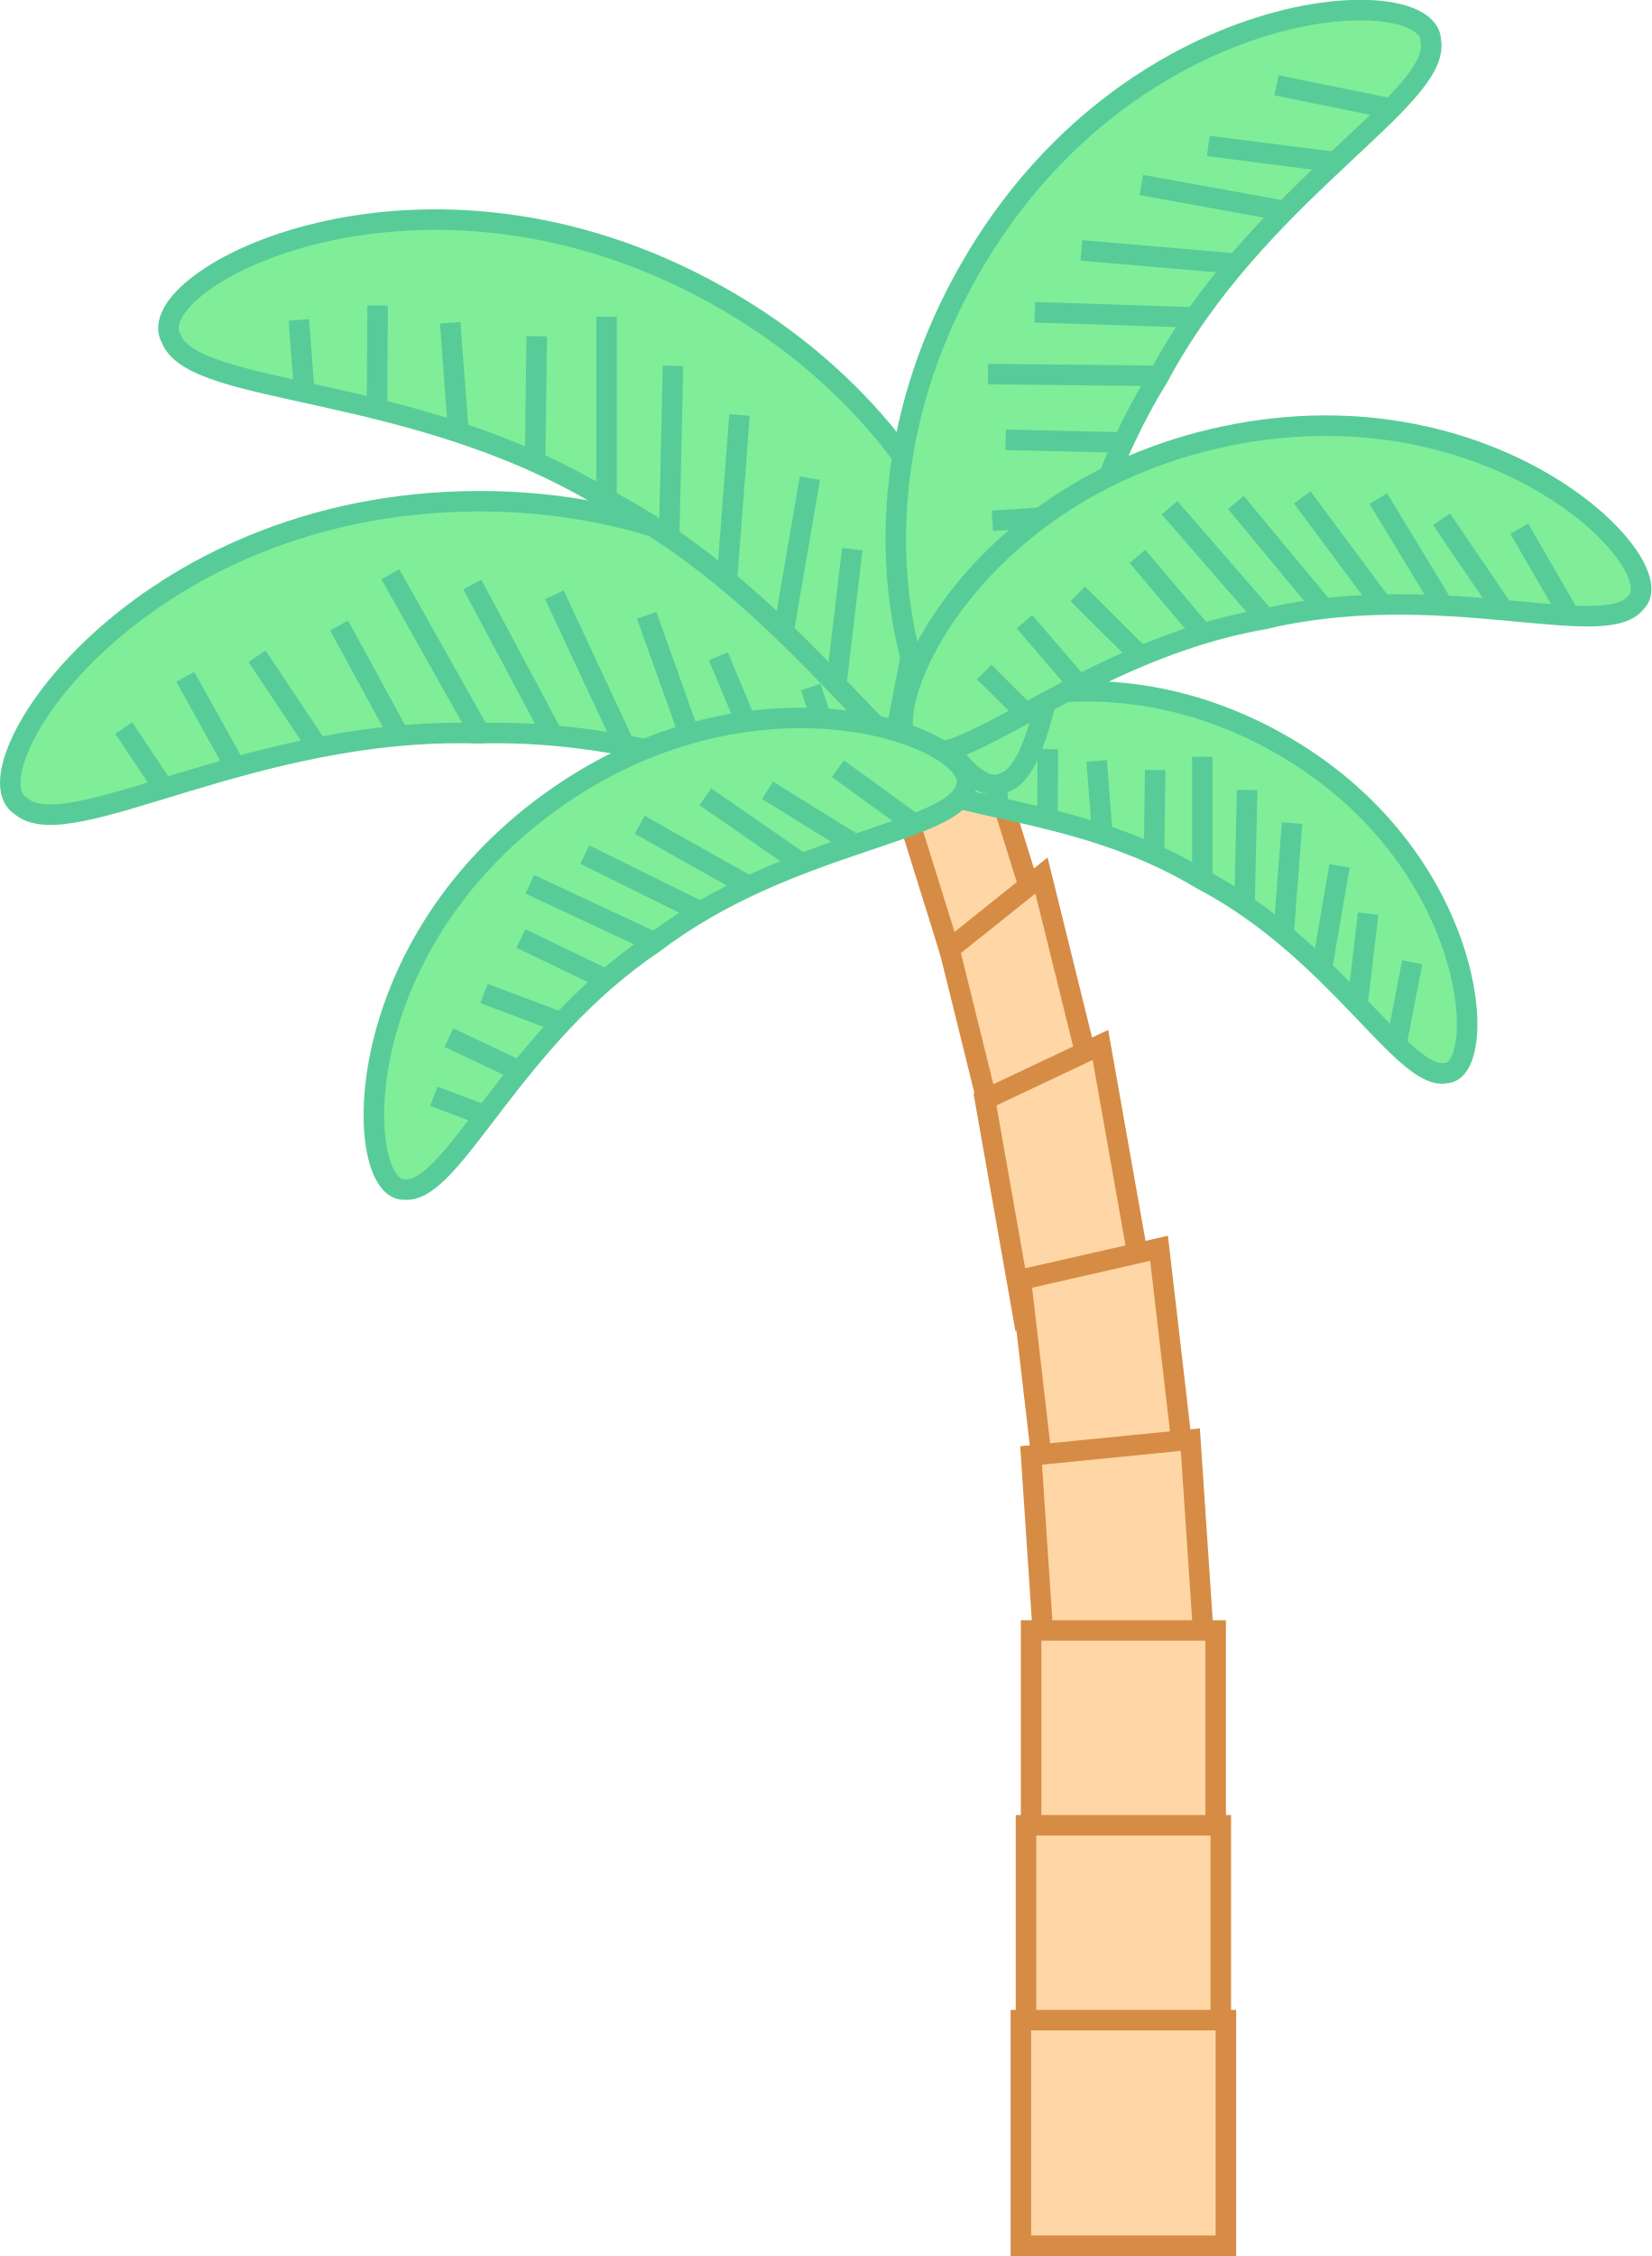
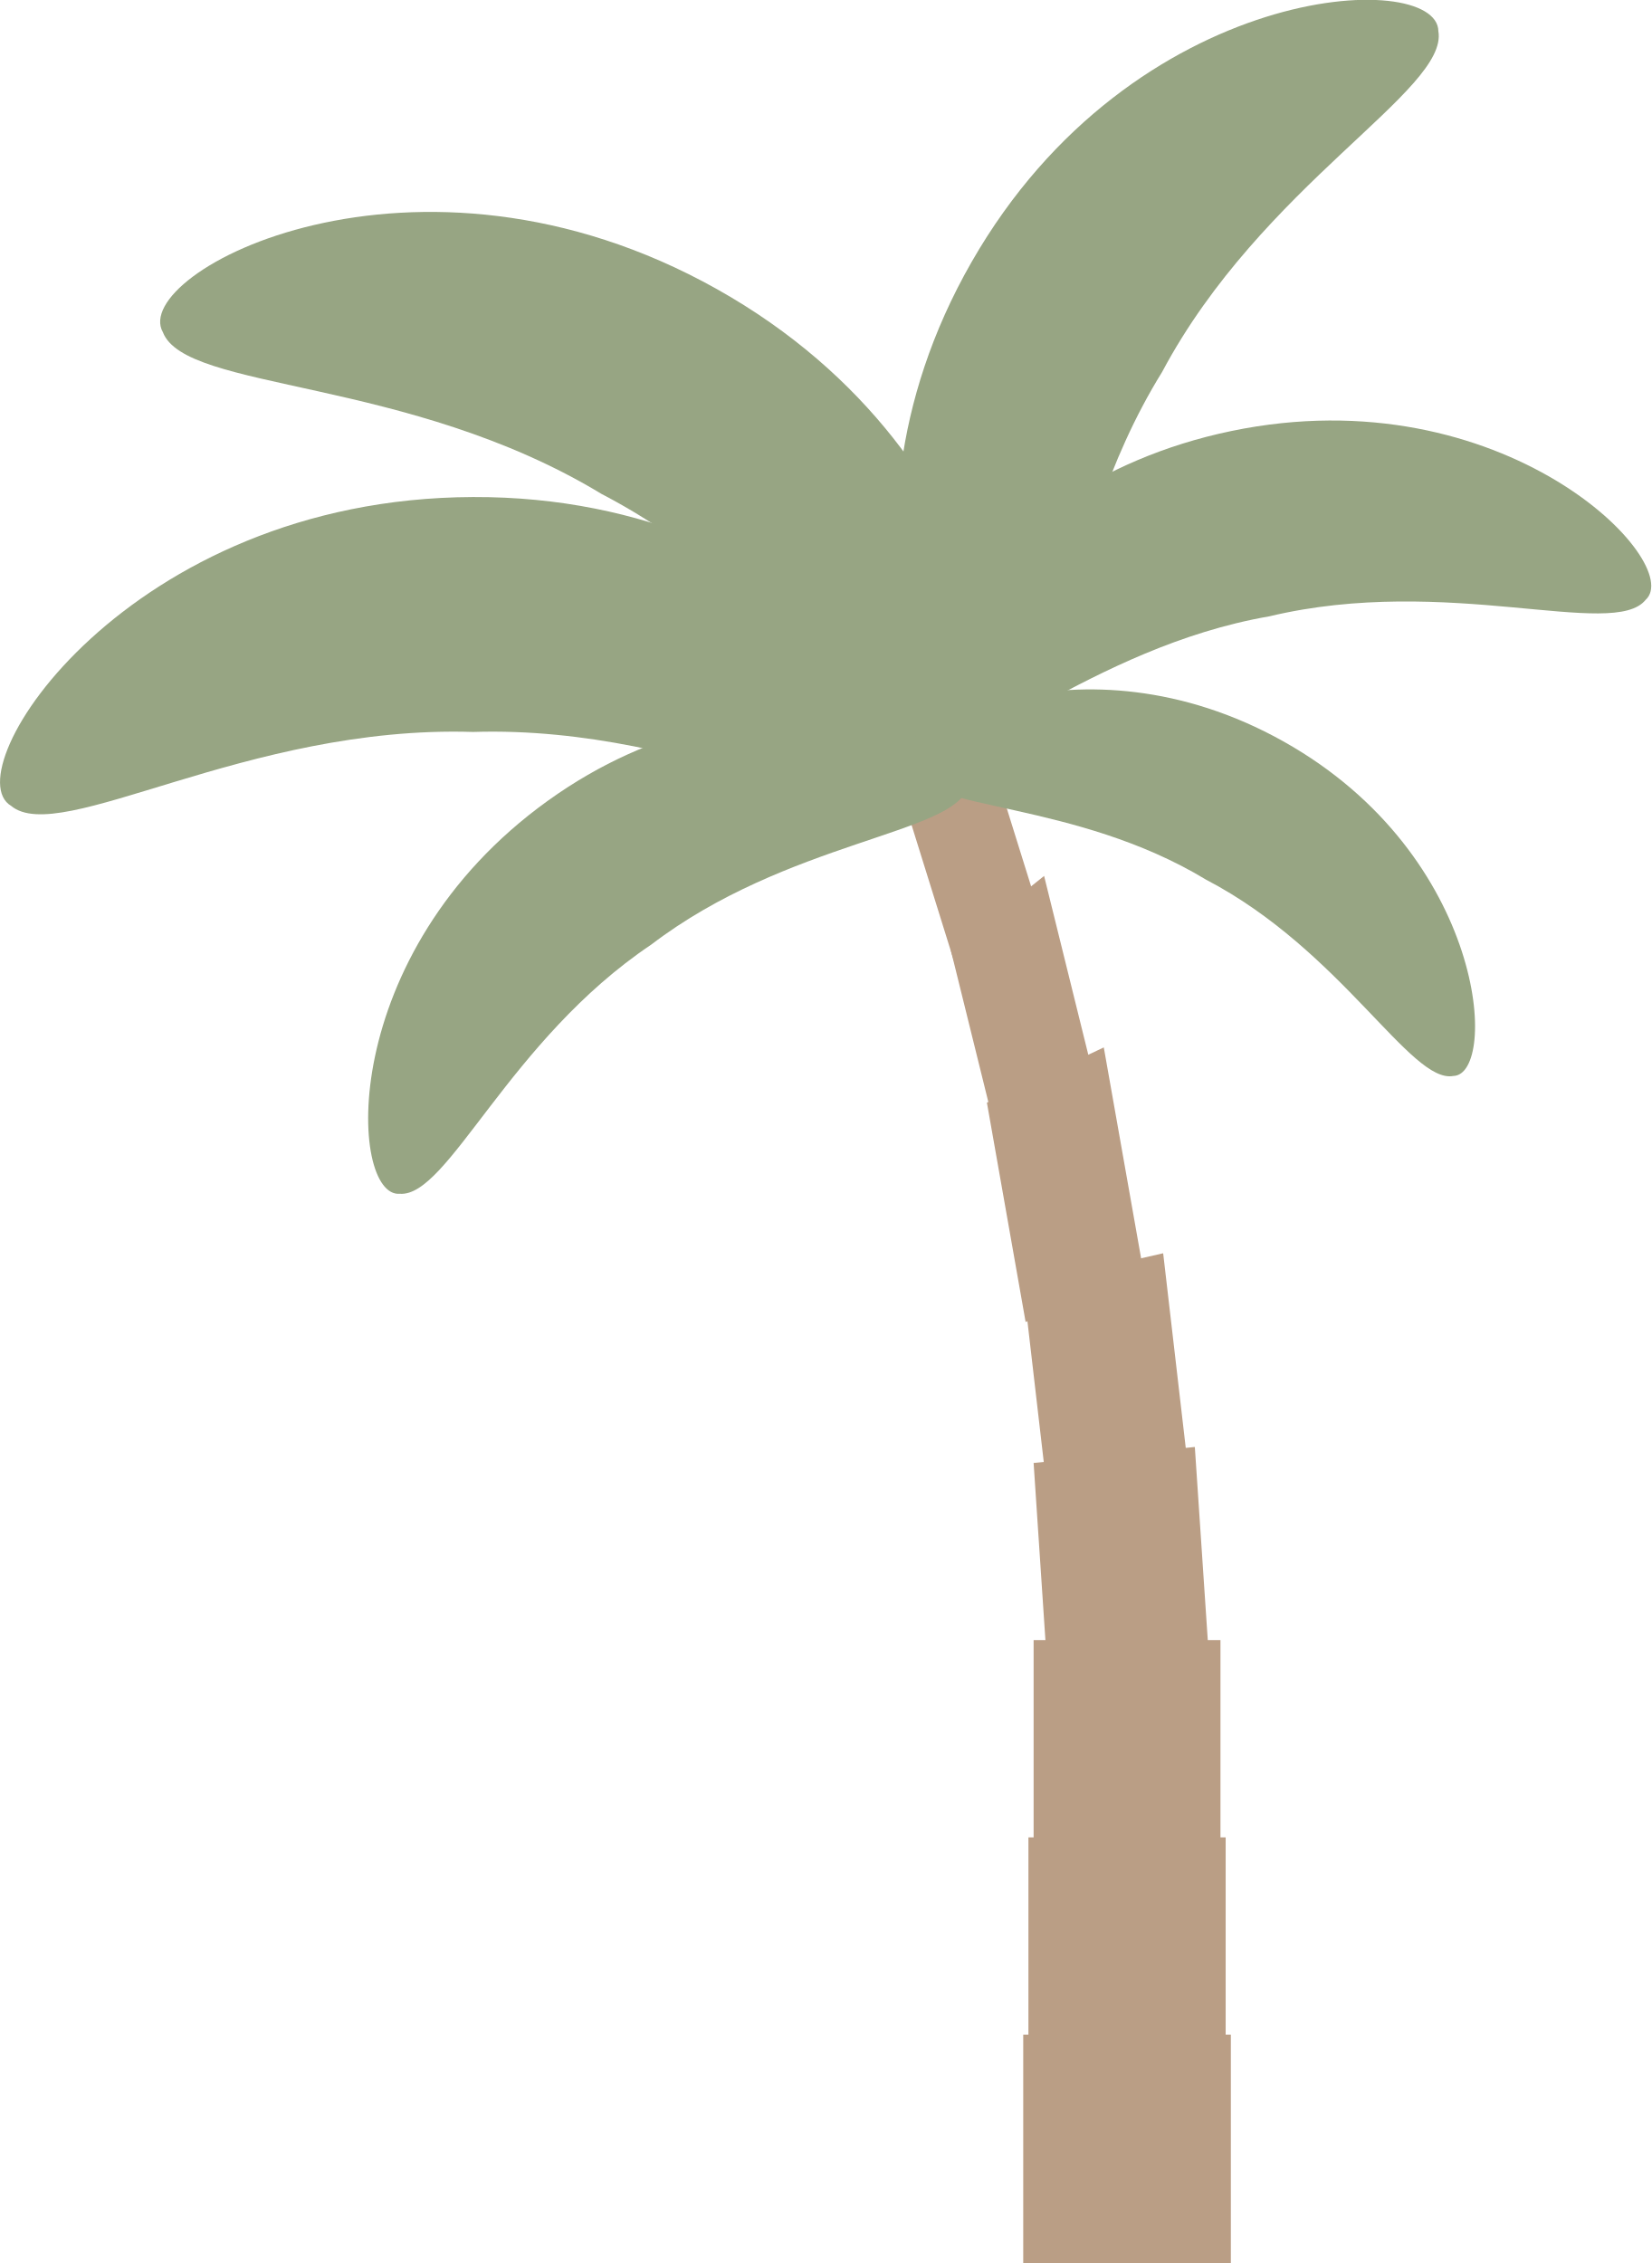
- <svg xmlns="http://www.w3.org/2000/svg" viewBox="0 0 161.07 220">
+ <svg xmlns="http://www.w3.org/2000/svg" viewBox="0 0 159.07 218">
  <defs>
-     <style>.cls-1{fill:#ffd6a5;stroke:#d68c45;}.cls-1,.cls-3{stroke-miterlimit:10;stroke-width:2px;}.cls-2{fill:#80ed99;}.cls-3{fill:none;stroke:#57cc99;}</style>
+     <style>.cls-1{fill:#ba9e85;}.cls-2{fill:#97a583;}.cls-3{fill:none;}</style>
  </defs>
  <g id="Layer_2" data-name="Layer 2">
-     <g id="background-beach">
+     <g id="beach">
      <g id="background--palm--right">
-         <polygon class="cls-1" points="101.6 90.46 94.61 99.08 88.6 79.79 95.58 71.16 101.6 90.46" />
-         <polygon class="cls-1" points="106.6 105.69 97.62 112.87 92.6 92.56 101.58 85.38 106.6 105.69" />
-         <polygon class="cls-1" points="111.07 123.03 99.8 128.35 96.07 107.22 107.33 101.9 111.07 123.03" />
-         <polygon class="cls-1" points="115.57 143.45 102.09 146.51 99.57 124.8 113.05 121.73 115.57 143.45" />
-         <polygon class="cls-1" points="117.57 162.32 102.03 163.85 100.57 141.93 116.1 140.39 117.57 162.32" />
-         <rect class="cls-1" x="100.57" y="159" width="18" height="22" />
-         <rect class="cls-1" x="100.07" y="178" width="19" height="22" />
-         <rect class="cls-1" x="99.57" y="197" width="20" height="22" />
-         <path class="cls-2" d="M91.07,78.63c-4.74,4-22.69-7.81-44.5-7.12C24.75,70.82,6.8,82.58,2.07,78.63-3.54,75.31,13.21,49,46.57,48.88S96.67,75.31,91.07,78.63Z" />
-         <path class="cls-3" d="M91.07,78.63c-4.74,4-22.69-7.81-44.5-7.12C24.75,70.82,6.8,82.58,2.07,78.63-3.54,75.31,13.21,49,46.57,48.88S96.67,75.31,91.07,78.63Z" />
-         <line class="cls-3" x1="18.07" y1="66" x2="23.07" y2="75" />
-         <line class="cls-3" x1="25.07" y1="64" x2="31.07" y2="73" />
-         <line class="cls-3" x1="33.07" y1="61" x2="39.07" y2="72" />
-         <line class="cls-3" x1="38.07" y1="56" x2="47.07" y2="72" />
-         <line class="cls-3" x1="46.07" y1="57" x2="54.07" y2="72" />
-         <line class="cls-3" x1="54.07" y1="58" x2="61.07" y2="73" />
-         <line class="cls-3" x1="63.07" y1="60" x2="68.07" y2="74" />
-         <line class="cls-3" x1="70.07" y1="64" x2="75.07" y2="76" />
-         <line class="cls-3" x1="79.07" y1="67" x2="83.07" y2="79" />
-         <line class="cls-3" x1="12.07" y1="71" x2="16.07" y2="77" />
-         <path class="cls-2" d="M94.25,76.59c-6.06,1.13-15.94-17.93-35.29-28C40.29,37.27,18.88,38.72,16.69,33,13.43,27.3,41,12.55,70.06,28.85S100.77,76.45,94.25,76.59Z" />
-         <path class="cls-3" d="M94.25,76.59c-6.06,1.13-15.94-17.93-35.29-28C40.29,37.27,18.88,38.72,16.69,33,13.43,27.3,41,12.55,70.06,28.85S100.77,76.45,94.25,76.59Z" />
-         <line class="cls-3" x1="36.83" y1="29.79" x2="36.77" y2="40.08" />
-         <line class="cls-3" x1="43.91" y1="31.48" x2="44.72" y2="42.26" />
-         <line class="cls-3" x1="52.35" y1="32.79" x2="52.19" y2="45.31" />
-         <line class="cls-3" x1="59.16" y1="30.88" x2="59.16" y2="49.24" />
-         <line class="cls-3" x1="65.64" y1="35.68" x2="65.26" y2="52.67" />
-         <line class="cls-3" x1="72.13" y1="40.47" x2="70.87" y2="56.98" />
-         <line class="cls-3" x1="78.99" y1="46.63" x2="76.48" y2="61.28" />
-         <line class="cls-3" x1="83.13" y1="53.55" x2="81.6" y2="66.46" />
-         <line class="cls-3" x1="89.5" y1="60.57" x2="87.1" y2="72.99" />
-         <line class="cls-3" x1="29.15" y1="31.2" x2="29.69" y2="38.39" />
-         <path class="cls-2" d="M141,104.65c-4.09.76-10.76-12.1-23.82-18.91-12.6-7.63-27-6.65-28.53-10.55-2.19-3.8,16.38-13.76,36-2.76S145.35,104.55,141,104.65Z" />
-         <path class="cls-3" d="M141,104.65c-4.09.76-10.76-12.1-23.82-18.91-12.6-7.63-27-6.65-28.53-10.55-2.19-3.8,16.38-13.76,36-2.76S145.35,104.55,141,104.65Z" />
-         <line class="cls-3" x1="102.2" y1="73.06" x2="102.16" y2="80.01" />
-         <line class="cls-3" x1="106.97" y1="74.2" x2="107.52" y2="81.48" />
-         <line class="cls-3" x1="112.67" y1="75.09" x2="112.56" y2="83.54" />
-         <line class="cls-3" x1="117.27" y1="73.8" x2="117.27" y2="86.19" />
-         <line class="cls-3" x1="121.64" y1="77.04" x2="121.38" y2="88.51" />
-         <line class="cls-3" x1="126.02" y1="80.27" x2="125.17" y2="91.41" />
-         <line class="cls-3" x1="130.65" y1="84.43" x2="128.95" y2="94.32" />
-         <line class="cls-3" x1="133.44" y1="89.1" x2="132.41" y2="97.81" />
-         <line class="cls-3" x1="137.74" y1="93.84" x2="136.12" y2="102.22" />
-         <line class="cls-3" x1="97.01" y1="74.02" x2="97.38" y2="78.87" />
-         <path class="cls-2" d="M139.56,4c1,5.7-17,14.78-26.61,32.83-10.77,17.4-9.61,37.49-15,39.49-5.32,3-18.9-22.95-3.35-50.09S139.49-2.1,139.56,4Z" />
-         <path class="cls-3" d="M139.56,4c1,5.7-17,14.78-26.61,32.83-10.77,17.4-9.61,37.49-15,39.49-5.32,3-18.9-22.95-3.35-50.09S139.49-2.1,139.56,4Z" />
-         <line class="cls-3" x1="95.14" y1="57.41" x2="104.79" y2="57.56" />
-         <line class="cls-3" x1="96.79" y1="50.79" x2="106.91" y2="50.13" />
-         <line class="cls-3" x1="98.09" y1="42.89" x2="109.84" y2="43.16" />
-         <line class="cls-3" x1="96.37" y1="36.48" x2="113.58" y2="36.66" />
-         <line class="cls-3" x1="100.93" y1="30.45" x2="116.86" y2="30.97" />
-         <line class="cls-3" x1="105.48" y1="24.42" x2="120.95" y2="25.75" />
-         <line class="cls-3" x1="111.32" y1="18.04" x2="125.04" y2="20.53" />
-         <line class="cls-3" x1="117.85" y1="14.23" x2="129.94" y2="15.78" />
-         <line class="cls-3" x1="124.5" y1="8.32" x2="136.12" y2="10.68" />
-         <line class="cls-3" x1="96.39" y1="64.63" x2="103.14" y2="64.19" />
-         <path class="cls-2" d="M159.53,58.78c-3.1,3.88-19.16-2.49-36.24,1.59-17.32,3-29.57,15.16-33.94,12.81-5-1.71,4-25.21,30.27-30.66S163.41,55.25,159.53,58.78Z" />
-         <path class="cls-3" d="M159.53,58.78c-3.1,3.88-19.16-2.49-36.24,1.59-17.32,3-29.57,15.16-33.94,12.81-5-1.71,4-25.21,30.27-30.66S163.41,55.25,159.53,58.78Z" />
-         <line class="cls-3" x1="99.92" y1="60.63" x2="105.32" y2="66.92" />
-         <line class="cls-3" x1="105.12" y1="57.92" x2="111.3" y2="64.05" />
-         <line class="cls-3" x1="110.94" y1="54.26" x2="117.45" y2="61.96" />
-         <line class="cls-3" x1="114.07" y1="49.51" x2="123.76" y2="60.67" />
-         <line class="cls-3" x1="120.54" y1="49" x2="129.28" y2="59.54" />
-         <line class="cls-3" x1="127.01" y1="48.5" x2="134.96" y2="59.19" />
-         <line class="cls-3" x1="134.43" y1="48.62" x2="140.64" y2="58.85" />
-         <line class="cls-3" x1="140.6" y1="50.64" x2="146.49" y2="59.29" />
-         <line class="cls-3" x1="148.18" y1="51.55" x2="153.28" y2="60.37" />
-         <line class="cls-3" x1="96" y1="65.54" x2="100.12" y2="69.63" />
-         <path class="cls-2" d="M94.21,76.82C93,81.33,76.83,82,63.73,92,50,101.21,44.17,116.34,39.52,116c-4.91.43-6.22-23.14,14.25-37.86S96.19,72.31,94.21,76.82Z" />
-         <path class="cls-3" d="M94.21,76.82C93,81.33,76.83,82,63.73,92,50,101.21,44.17,116.34,39.52,116c-4.91.43-6.22-23.14,14.25-37.86S96.19,72.31,94.21,76.82Z" />
-         <line class="cls-3" x1="43.79" y1="101.19" x2="50.83" y2="104.52" />
-         <line class="cls-3" x1="47.21" y1="96.88" x2="54.86" y2="99.77" />
-         <line class="cls-3" x1="50.81" y1="91.52" x2="59.34" y2="95.63" />
-         <line class="cls-3" x1="51.68" y1="86.24" x2="64.25" y2="92.11" />
-         <line class="cls-3" x1="57.04" y1="83.34" x2="68.55" y2="89.03" />
-         <line class="cls-3" x1="62.39" y1="80.43" x2="73.3" y2="86.57" />
-         <line class="cls-3" x1="68.8" y1="77.7" x2="78.04" y2="84.1" />
-         <line class="cls-3" x1="74.86" y1="77.07" x2="83.22" y2="82.25" />
-         <line class="cls-3" x1="81.72" y1="74.96" x2="89.46" y2="80.57" />
-         <line class="cls-3" x1="42.31" y1="106.9" x2="47.4" y2="108.83" />
+         <polygon class="cls-1" points="100.6 89.46 93.61 98.08 87.6 78.79 94.58 70.16 100.6 89.46" />
+         <polygon class="cls-1" points="105.6 104.69 96.62 111.87 91.6 91.56 100.58 84.38 105.6 104.69" />
+         <polygon class="cls-1" points="110.07 122.03 98.8 127.35 95.07 106.22 106.33 100.9 110.07 122.03" />
+         <polygon class="cls-1" points="114.57 142.45 101.09 145.51 98.57 123.8 112.05 120.73 114.57 142.45" />
+         <polygon class="cls-1" points="116.57 161.32 101.03 162.85 99.57 140.93 115.1 139.39 116.57 161.32" />
+         <rect class="cls-1" x="99.57" y="158" width="18" height="22" />
+         <rect class="cls-1" x="99.07" y="177" width="19" height="22" />
+         <rect class="cls-1" x="98.57" y="196" width="20" height="22" />
+         <path class="cls-2" d="M90.07,77.63c-4.74,4-22.69-7.81-44.5-7.12C23.75,69.82,5.8,81.58,1.07,77.63-4.54,74.31,12.21,48,45.57,47.88S95.67,74.31,90.07,77.63Z" />
+         <path class="cls-3" d="M90.07,77.63c-4.74,4-22.69-7.81-44.5-7.12C23.75,69.82,5.8,81.58,1.07,77.63-4.54,74.31,12.21,48,45.57,47.88S95.67,74.31,90.07,77.63Z" />
+         <line class="cls-3" x1="17.07" y1="65" x2="22.07" y2="74" />
+         <line class="cls-3" x1="24.07" y1="63" x2="30.07" y2="72" />
+         <line class="cls-3" x1="32.07" y1="60" x2="38.07" y2="71" />
+         <line class="cls-3" x1="37.07" y1="55" x2="46.07" y2="71" />
+         <line class="cls-3" x1="45.07" y1="56" x2="53.07" y2="71" />
+         <line class="cls-3" x1="53.07" y1="57" x2="60.07" y2="72" />
+         <line class="cls-3" x1="62.07" y1="59" x2="67.07" y2="73" />
+         <line class="cls-3" x1="69.07" y1="63" x2="74.07" y2="75" />
+         <line class="cls-3" x1="78.07" y1="66" x2="82.07" y2="78" />
+         <line class="cls-3" x1="11.07" y1="70" x2="15.07" y2="76" />
+         <path class="cls-2" d="M93.25,75.59c-6.06,1.13-15.94-17.93-35.29-28C39.29,36.27,17.88,37.72,15.69,32,12.43,26.3,40,11.55,69.06,27.85S99.77,75.45,93.25,75.59Z" />
+         <path class="cls-3" d="M93.25,75.59c-6.06,1.13-15.94-17.93-35.29-28C39.29,36.27,17.88,37.72,15.69,32,12.43,26.3,40,11.55,69.06,27.85S99.77,75.45,93.25,75.59Z" />
+         <line class="cls-3" x1="35.83" y1="28.79" x2="35.77" y2="39.08" />
+         <line class="cls-3" x1="42.91" y1="30.48" x2="43.72" y2="41.26" />
+         <line class="cls-3" x1="51.35" y1="31.79" x2="51.19" y2="44.31" />
+         <line class="cls-3" x1="58.16" y1="29.88" x2="58.16" y2="48.24" />
+         <line class="cls-3" x1="64.64" y1="34.68" x2="64.26" y2="51.67" />
+         <line class="cls-3" x1="71.13" y1="39.47" x2="69.87" y2="55.98" />
+         <line class="cls-3" x1="77.99" y1="45.63" x2="75.48" y2="60.28" />
+         <line class="cls-3" x1="82.13" y1="52.55" x2="80.6" y2="65.46" />
+         <line class="cls-3" x1="88.5" y1="59.57" x2="86.1" y2="71.99" />
+         <line class="cls-3" x1="28.15" y1="30.2" x2="28.69" y2="37.39" />
+         <path class="cls-2" d="M140,103.65c-4.09.76-10.76-12.1-23.82-18.91-12.6-7.63-27-6.65-28.53-10.55-2.19-3.8,16.38-13.76,36-2.76S144.35,103.55,140,103.65Z" />
+         <path class="cls-3" d="M140,103.65c-4.09.76-10.76-12.1-23.82-18.91-12.6-7.63-27-6.65-28.53-10.55-2.19-3.8,16.38-13.76,36-2.76S144.35,103.55,140,103.65Z" />
+         <line class="cls-3" x1="101.2" y1="72.06" x2="101.16" y2="79.01" />
+         <line class="cls-3" x1="105.97" y1="73.2" x2="106.52" y2="80.48" />
+         <line class="cls-3" x1="111.67" y1="74.09" x2="111.56" y2="82.54" />
+         <line class="cls-3" x1="116.27" y1="72.8" x2="116.27" y2="85.19" />
+         <line class="cls-3" x1="120.64" y1="76.04" x2="120.38" y2="87.51" />
+         <line class="cls-3" x1="125.02" y1="79.27" x2="124.17" y2="90.41" />
+         <line class="cls-3" x1="129.65" y1="83.43" x2="127.95" y2="93.32" />
+         <line class="cls-3" x1="132.44" y1="88.1" x2="131.41" y2="96.81" />
+         <line class="cls-3" x1="136.74" y1="92.84" x2="135.12" y2="101.22" />
+         <line class="cls-3" x1="96.01" y1="73.02" x2="96.38" y2="77.87" />
+         <path class="cls-2" d="M138.56,3c1,5.7-17,14.78-26.61,32.83-10.77,17.4-9.61,37.49-15,39.49-5.32,3-18.9-22.95-3.35-50.09S138.49-3.1,138.56,3Z" />
+         <path class="cls-3" d="M138.56,3c1,5.7-17,14.78-26.61,32.83-10.77,17.4-9.61,37.49-15,39.49-5.32,3-18.9-22.95-3.35-50.09S138.49-3.1,138.56,3Z" />
+         <line class="cls-3" x1="94.14" y1="56.41" x2="103.79" y2="56.56" />
+         <line class="cls-3" x1="95.79" y1="49.79" x2="105.91" y2="49.13" />
+         <line class="cls-3" x1="97.09" y1="41.89" x2="108.84" y2="42.16" />
+         <line class="cls-3" x1="95.37" y1="35.48" x2="112.58" y2="35.66" />
+         <line class="cls-3" x1="99.93" y1="29.45" x2="115.86" y2="29.97" />
+         <line class="cls-3" x1="104.48" y1="23.42" x2="119.95" y2="24.75" />
+         <line class="cls-3" x1="110.32" y1="17.04" x2="124.04" y2="19.53" />
+         <line class="cls-3" x1="116.85" y1="13.23" x2="128.94" y2="14.78" />
+         <line class="cls-3" x1="123.5" y1="7.32" x2="135.12" y2="9.68" />
+         <line class="cls-3" x1="95.39" y1="63.63" x2="102.14" y2="63.19" />
+         <path class="cls-2" d="M158.53,57.78c-3.1,3.88-19.16-2.49-36.24,1.59-17.32,3-29.57,15.16-33.94,12.81-5-1.71,4-25.21,30.27-30.66S162.41,54.25,158.53,57.78Z" />
+         <path class="cls-3" d="M158.53,57.78c-3.1,3.88-19.16-2.49-36.24,1.59-17.32,3-29.57,15.16-33.94,12.81-5-1.71,4-25.21,30.27-30.66S162.41,54.25,158.53,57.78Z" />
+         <line class="cls-3" x1="98.92" y1="59.63" x2="104.32" y2="65.92" />
+         <line class="cls-3" x1="104.12" y1="56.92" x2="110.3" y2="63.05" />
+         <line class="cls-3" x1="109.94" y1="53.26" x2="116.45" y2="60.96" />
+         <line class="cls-3" x1="113.07" y1="48.51" x2="122.76" y2="59.67" />
+         <line class="cls-3" x1="119.54" y1="48" x2="128.28" y2="58.54" />
+         <line class="cls-3" x1="126.01" y1="47.5" x2="133.96" y2="58.19" />
+         <line class="cls-3" x1="133.43" y1="47.62" x2="139.64" y2="57.85" />
+         <line class="cls-3" x1="139.6" y1="49.64" x2="145.49" y2="58.29" />
+         <line class="cls-3" x1="147.18" y1="50.55" x2="152.28" y2="59.37" />
+         <line class="cls-3" x1="95" y1="64.54" x2="99.12" y2="68.63" />
+         <path class="cls-2" d="M93.21,75.82C92,80.33,75.83,81,62.73,91,49,100.21,43.17,115.34,38.52,115c-4.91.43-6.22-23.14,14.25-37.86S95.19,71.31,93.21,75.82Z" />
+         <path class="cls-3" d="M93.21,75.82C92,80.33,75.83,81,62.73,91,49,100.21,43.17,115.34,38.52,115c-4.91.43-6.22-23.14,14.25-37.86S95.19,71.31,93.21,75.82Z" />
+         <line class="cls-3" x1="42.79" y1="100.19" x2="49.83" y2="103.52" />
+         <line class="cls-3" x1="46.21" y1="95.88" x2="53.86" y2="98.77" />
+         <line class="cls-3" x1="49.81" y1="90.52" x2="58.34" y2="94.63" />
+         <line class="cls-3" x1="50.68" y1="85.24" x2="63.25" y2="91.11" />
+         <line class="cls-3" x1="56.04" y1="82.34" x2="67.55" y2="88.03" />
+         <line class="cls-3" x1="61.39" y1="79.43" x2="72.3" y2="85.57" />
+         <line class="cls-3" x1="67.8" y1="76.7" x2="77.04" y2="83.1" />
+         <line class="cls-3" x1="73.86" y1="76.07" x2="82.22" y2="81.25" />
+         <line class="cls-3" x1="80.72" y1="73.96" x2="88.46" y2="79.57" />
+         <line class="cls-3" x1="41.31" y1="105.9" x2="46.4" y2="107.83" />
      </g>
    </g>
  </g>
</svg>
